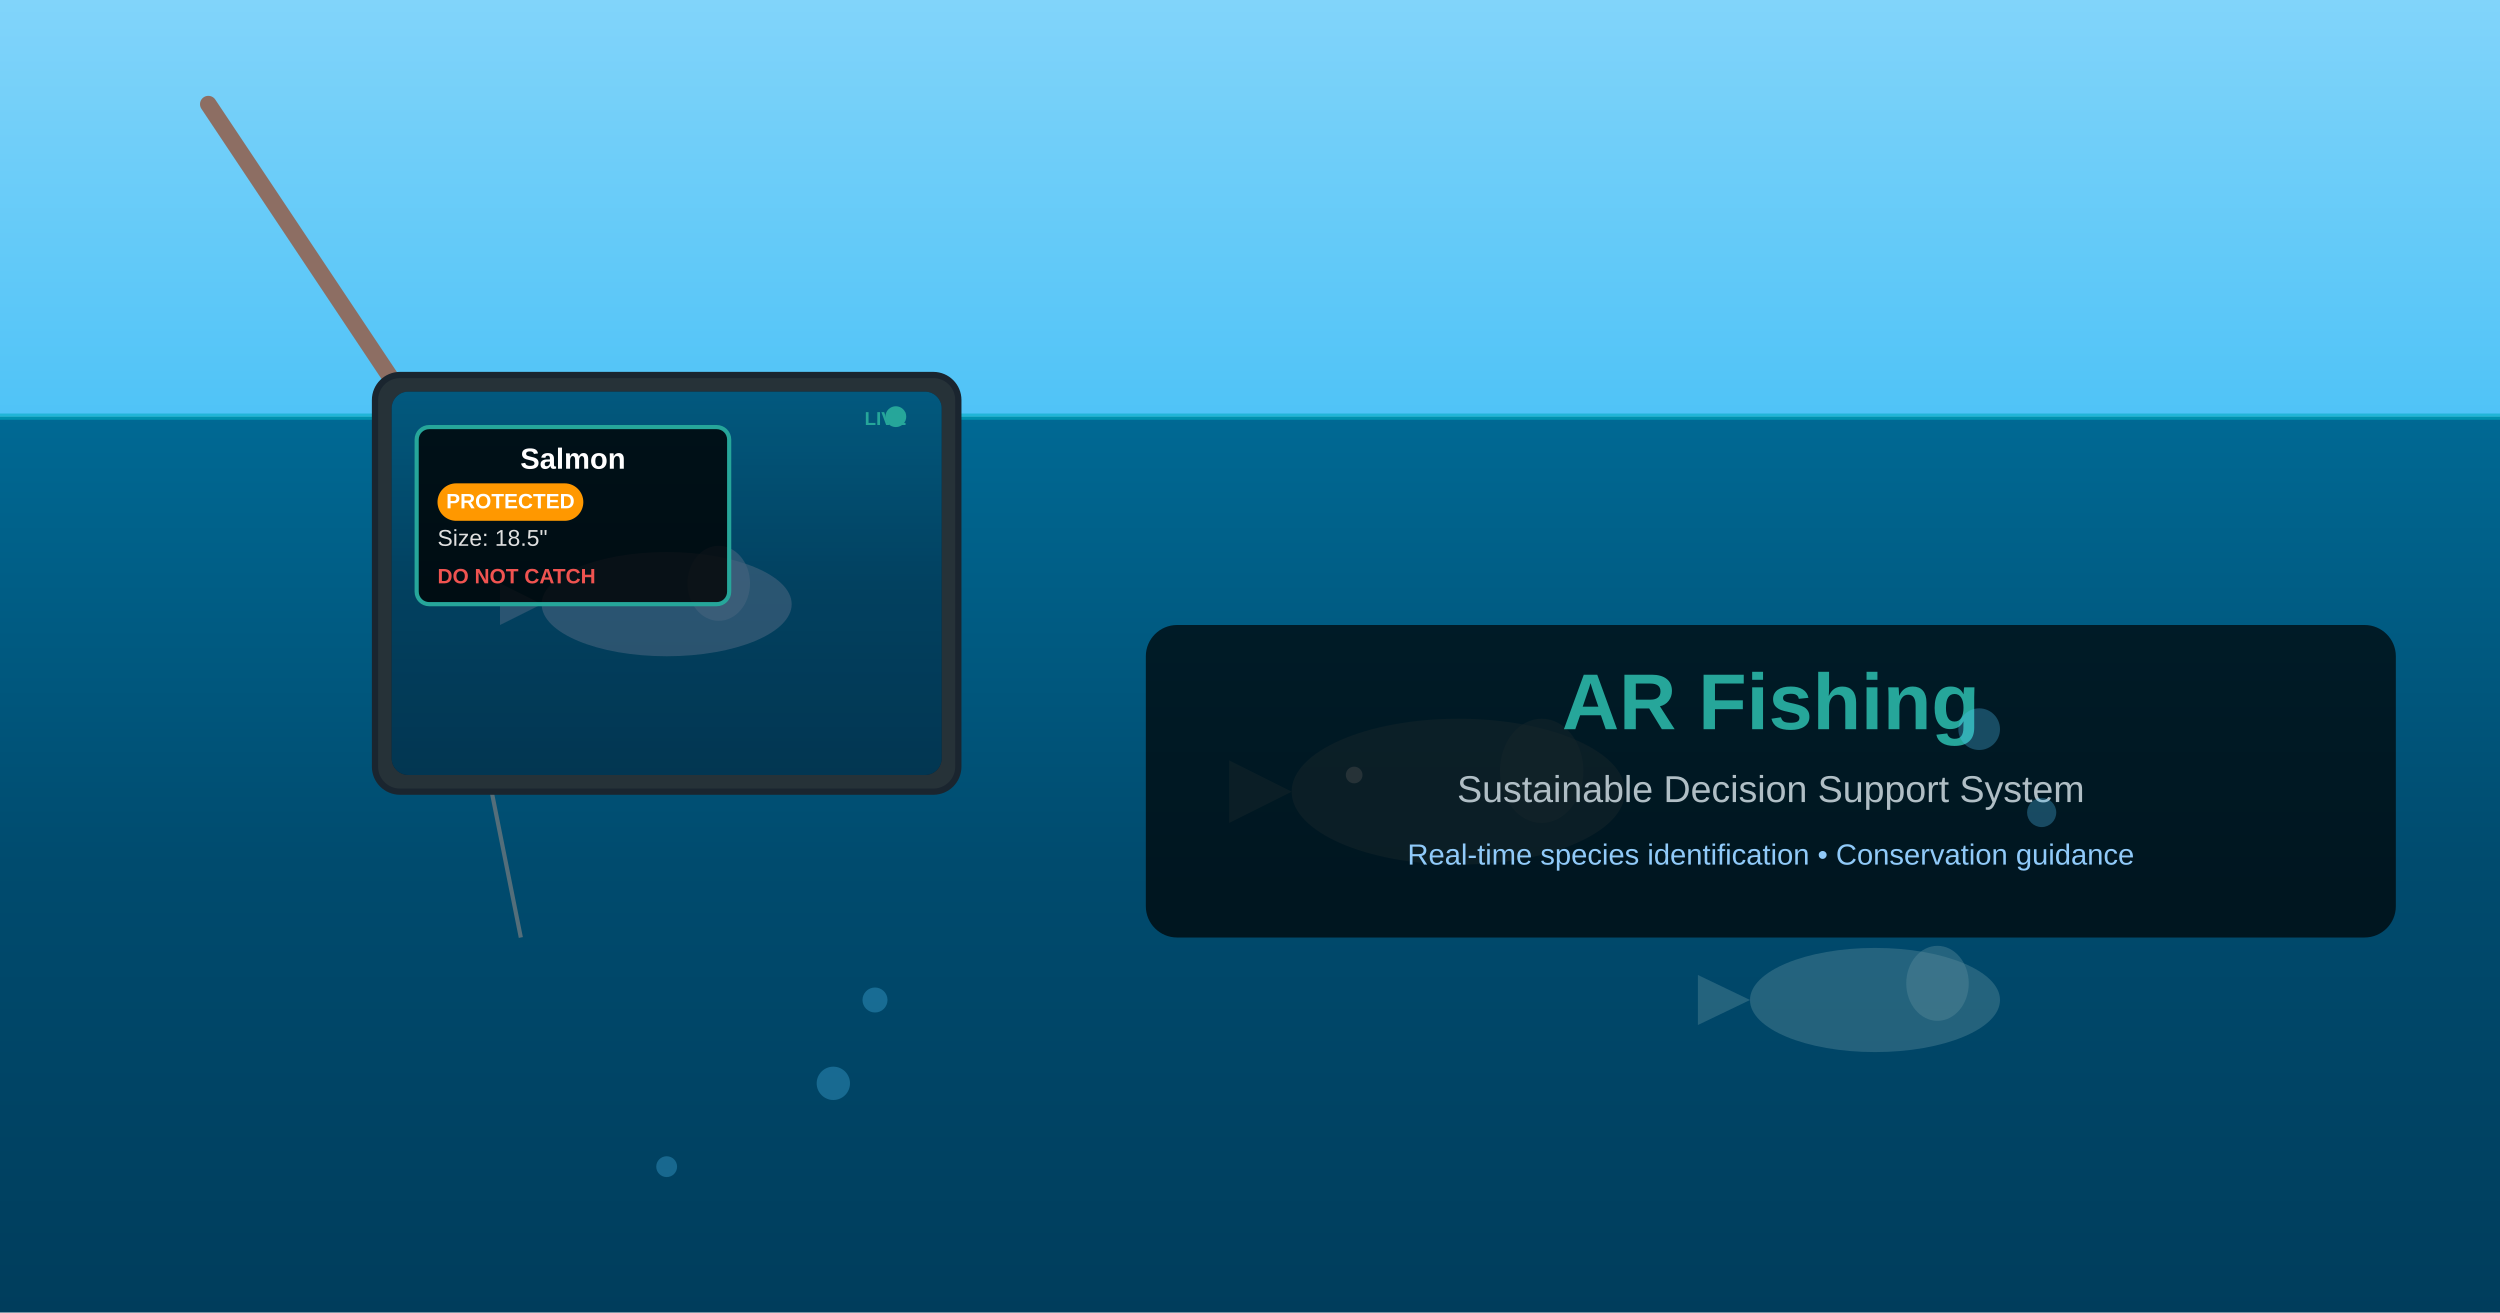
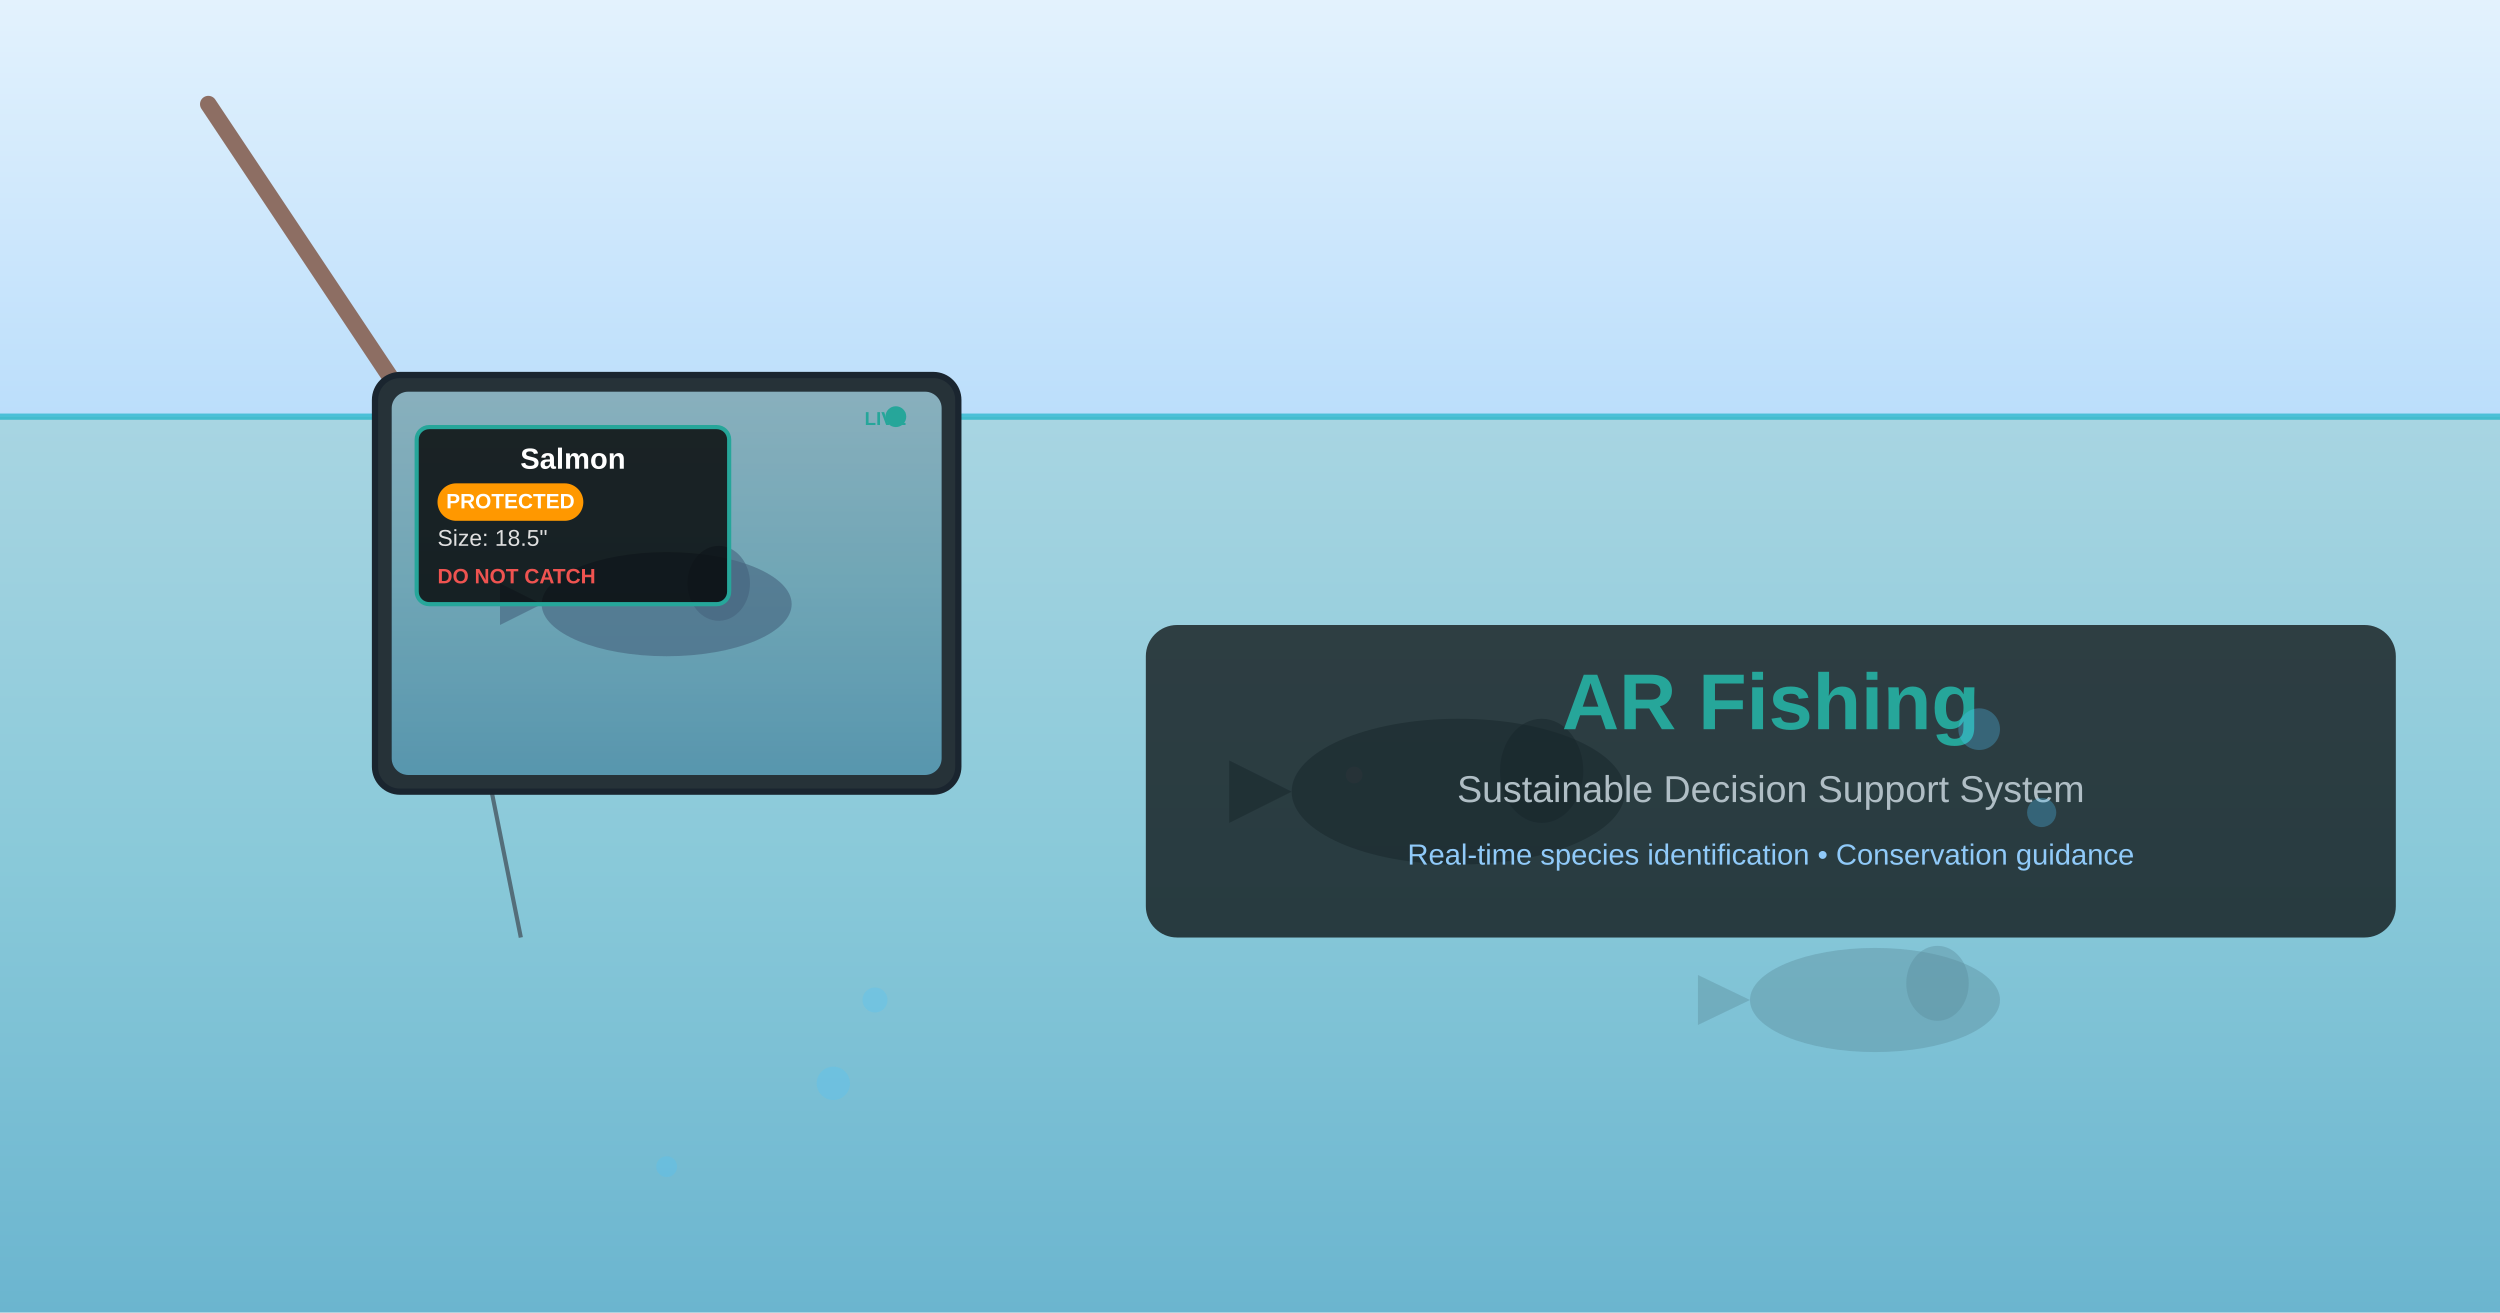
<svg xmlns="http://www.w3.org/2000/svg" width="1200" height="630">
  <defs>
    <linearGradient id="oceanGrad" x1="0%" y1="0%" x2="0%" y2="100%">
-       <stop offset="0%" style="stop-color:#006994;stop-opacity:1" />
-       <stop offset="50%" style="stop-color:#004B6E;stop-opacity:1" />
-       <stop offset="100%" style="stop-color:#003D5C;stop-opacity:1" />
+       <stop offset="0%" style="stop-color:#A8D5E2;stop-opacity:1" />
+       <stop offset="50%" style="stop-color:#89C9D9;stop-opacity:1" />
+       <stop offset="100%" style="stop-color:#6BB5CF;stop-opacity:1" />
    </linearGradient>
    <linearGradient id="skyGrad" x1="0%" y1="0%" x2="0%" y2="100%">
-       <stop offset="0%" style="stop-color:#81D4FA;stop-opacity:1" />
-       <stop offset="100%" style="stop-color:#4FC3F7;stop-opacity:1" />
+       <stop offset="0%" style="stop-color:#E3F2FD;stop-opacity:1" />
+       <stop offset="100%" style="stop-color:#BBDEFB;stop-opacity:1" />
    </linearGradient>
  </defs>
  <rect width="1200" height="200" fill="url(#skyGrad)" />
  <rect y="200" width="1200" height="430" fill="url(#oceanGrad)" />
  <line x1="0" y1="200" x2="1200" y2="200" stroke="#00ACC1" stroke-width="3" opacity="0.6" />
  <g transform="translate(100, 50)">
    <line x1="0" y1="0" x2="100" y2="150" stroke="#8D6E63" stroke-width="8" stroke-linecap="round" />
    <line x1="100" y1="150" x2="150" y2="400" stroke="#546E7A" stroke-width="2" />
  </g>
  <g transform="translate(180, 180)">
    <rect x="0" y="0" width="280" height="200" rx="12" fill="#263238" stroke="#1A252F" stroke-width="3" />
    <rect x="8" y="8" width="264" height="184" rx="8" fill="#0A1929" />
    <rect x="8" y="8" width="264" height="184" rx="8" fill="url(#oceanGrad)" opacity="0.8" />
    <ellipse cx="140" cy="110" rx="60" ry="25" fill="#45637D" opacity="0.6" />
    <ellipse cx="165" cy="100" rx="15" ry="18" fill="#45637D" opacity="0.6" />
    <path d="M 80 110 L 60 100 L 60 120 Z" fill="#45637D" opacity="0.6" />
    <rect x="20" y="25" width="150" height="85" rx="6" fill="rgba(0, 0, 0, 0.8)" stroke="#26A69A" stroke-width="2" />
    <text x="95" y="45" font-family="Arial, sans-serif" font-size="14" font-weight="bold" fill="white" text-anchor="middle">Salmon</text>
    <rect x="30" y="52" width="70" height="18" rx="9" fill="#FF9800" />
    <text x="65" y="64" font-family="Arial, sans-serif" font-size="10" font-weight="bold" fill="white" text-anchor="middle">PROTECTED</text>
    <text x="30" y="82" font-family="Arial, sans-serif" font-size="11" fill="#E0E0E0">Size: 18.5"</text>
    <text x="30" y="100" font-family="Arial, sans-serif" font-size="10" font-weight="bold" fill="#EF5350">DO NOT CATCH</text>
    <circle cx="250" cy="20" r="5" fill="#26A69A" />
    <text x="235" y="24" font-family="Arial, sans-serif" font-size="9" fill="#26A69A" font-weight="bold">LIVE</text>
  </g>
  <g transform="translate(700, 380)">
    <ellipse cx="0" cy="0" rx="80" ry="35" fill="#4A7C8C" opacity="0.5" />
    <ellipse cx="40" cy="-10" rx="20" ry="25" fill="#4A7C8C" opacity="0.5" />
    <path d="M -80 0 L -110 -15 L -110 15 Z" fill="#4A7C8C" opacity="0.5" />
    <circle cx="-50" cy="-8" r="4" fill="#7FA8B8" />
  </g>
  <g transform="translate(900, 480)">
    <ellipse cx="0" cy="0" rx="60" ry="25" fill="#5A8C9C" opacity="0.4" />
    <ellipse cx="30" cy="-8" rx="15" ry="18" fill="#5A8C9C" opacity="0.4" />
    <path d="M -60 0 L -85 -12 L -85 12 Z" fill="#5A8C9C" opacity="0.4" />
  </g>
  <g transform="translate(550, 300)">
    <rect x="0" y="0" width="600" height="150" rx="15" fill="rgba(0, 0, 0, 0.7)" />
    <text x="300" y="50" font-family="Arial, sans-serif" font-size="38" font-weight="bold" fill="#26A69A" text-anchor="middle">AR Fishing</text>
    <text x="300" y="85" font-family="Arial, sans-serif" font-size="18" fill="#B0BEC5" text-anchor="middle">Sustainable Decision Support System</text>
    <text x="300" y="115" font-family="Arial, sans-serif" font-size="14" fill="#90CAF9" text-anchor="middle">Real-time species identification • Conservation guidance</text>
  </g>
  <circle cx="400" cy="520" r="8" fill="#4FC3F7" opacity="0.3" />
  <circle cx="420" cy="480" r="6" fill="#4FC3F7" opacity="0.3" />
  <circle cx="950" cy="350" r="10" fill="#4FC3F7" opacity="0.3" />
  <circle cx="980" cy="390" r="7" fill="#4FC3F7" opacity="0.3" />
  <circle cx="320" cy="560" r="5" fill="#4FC3F7" opacity="0.3" />
</svg>
